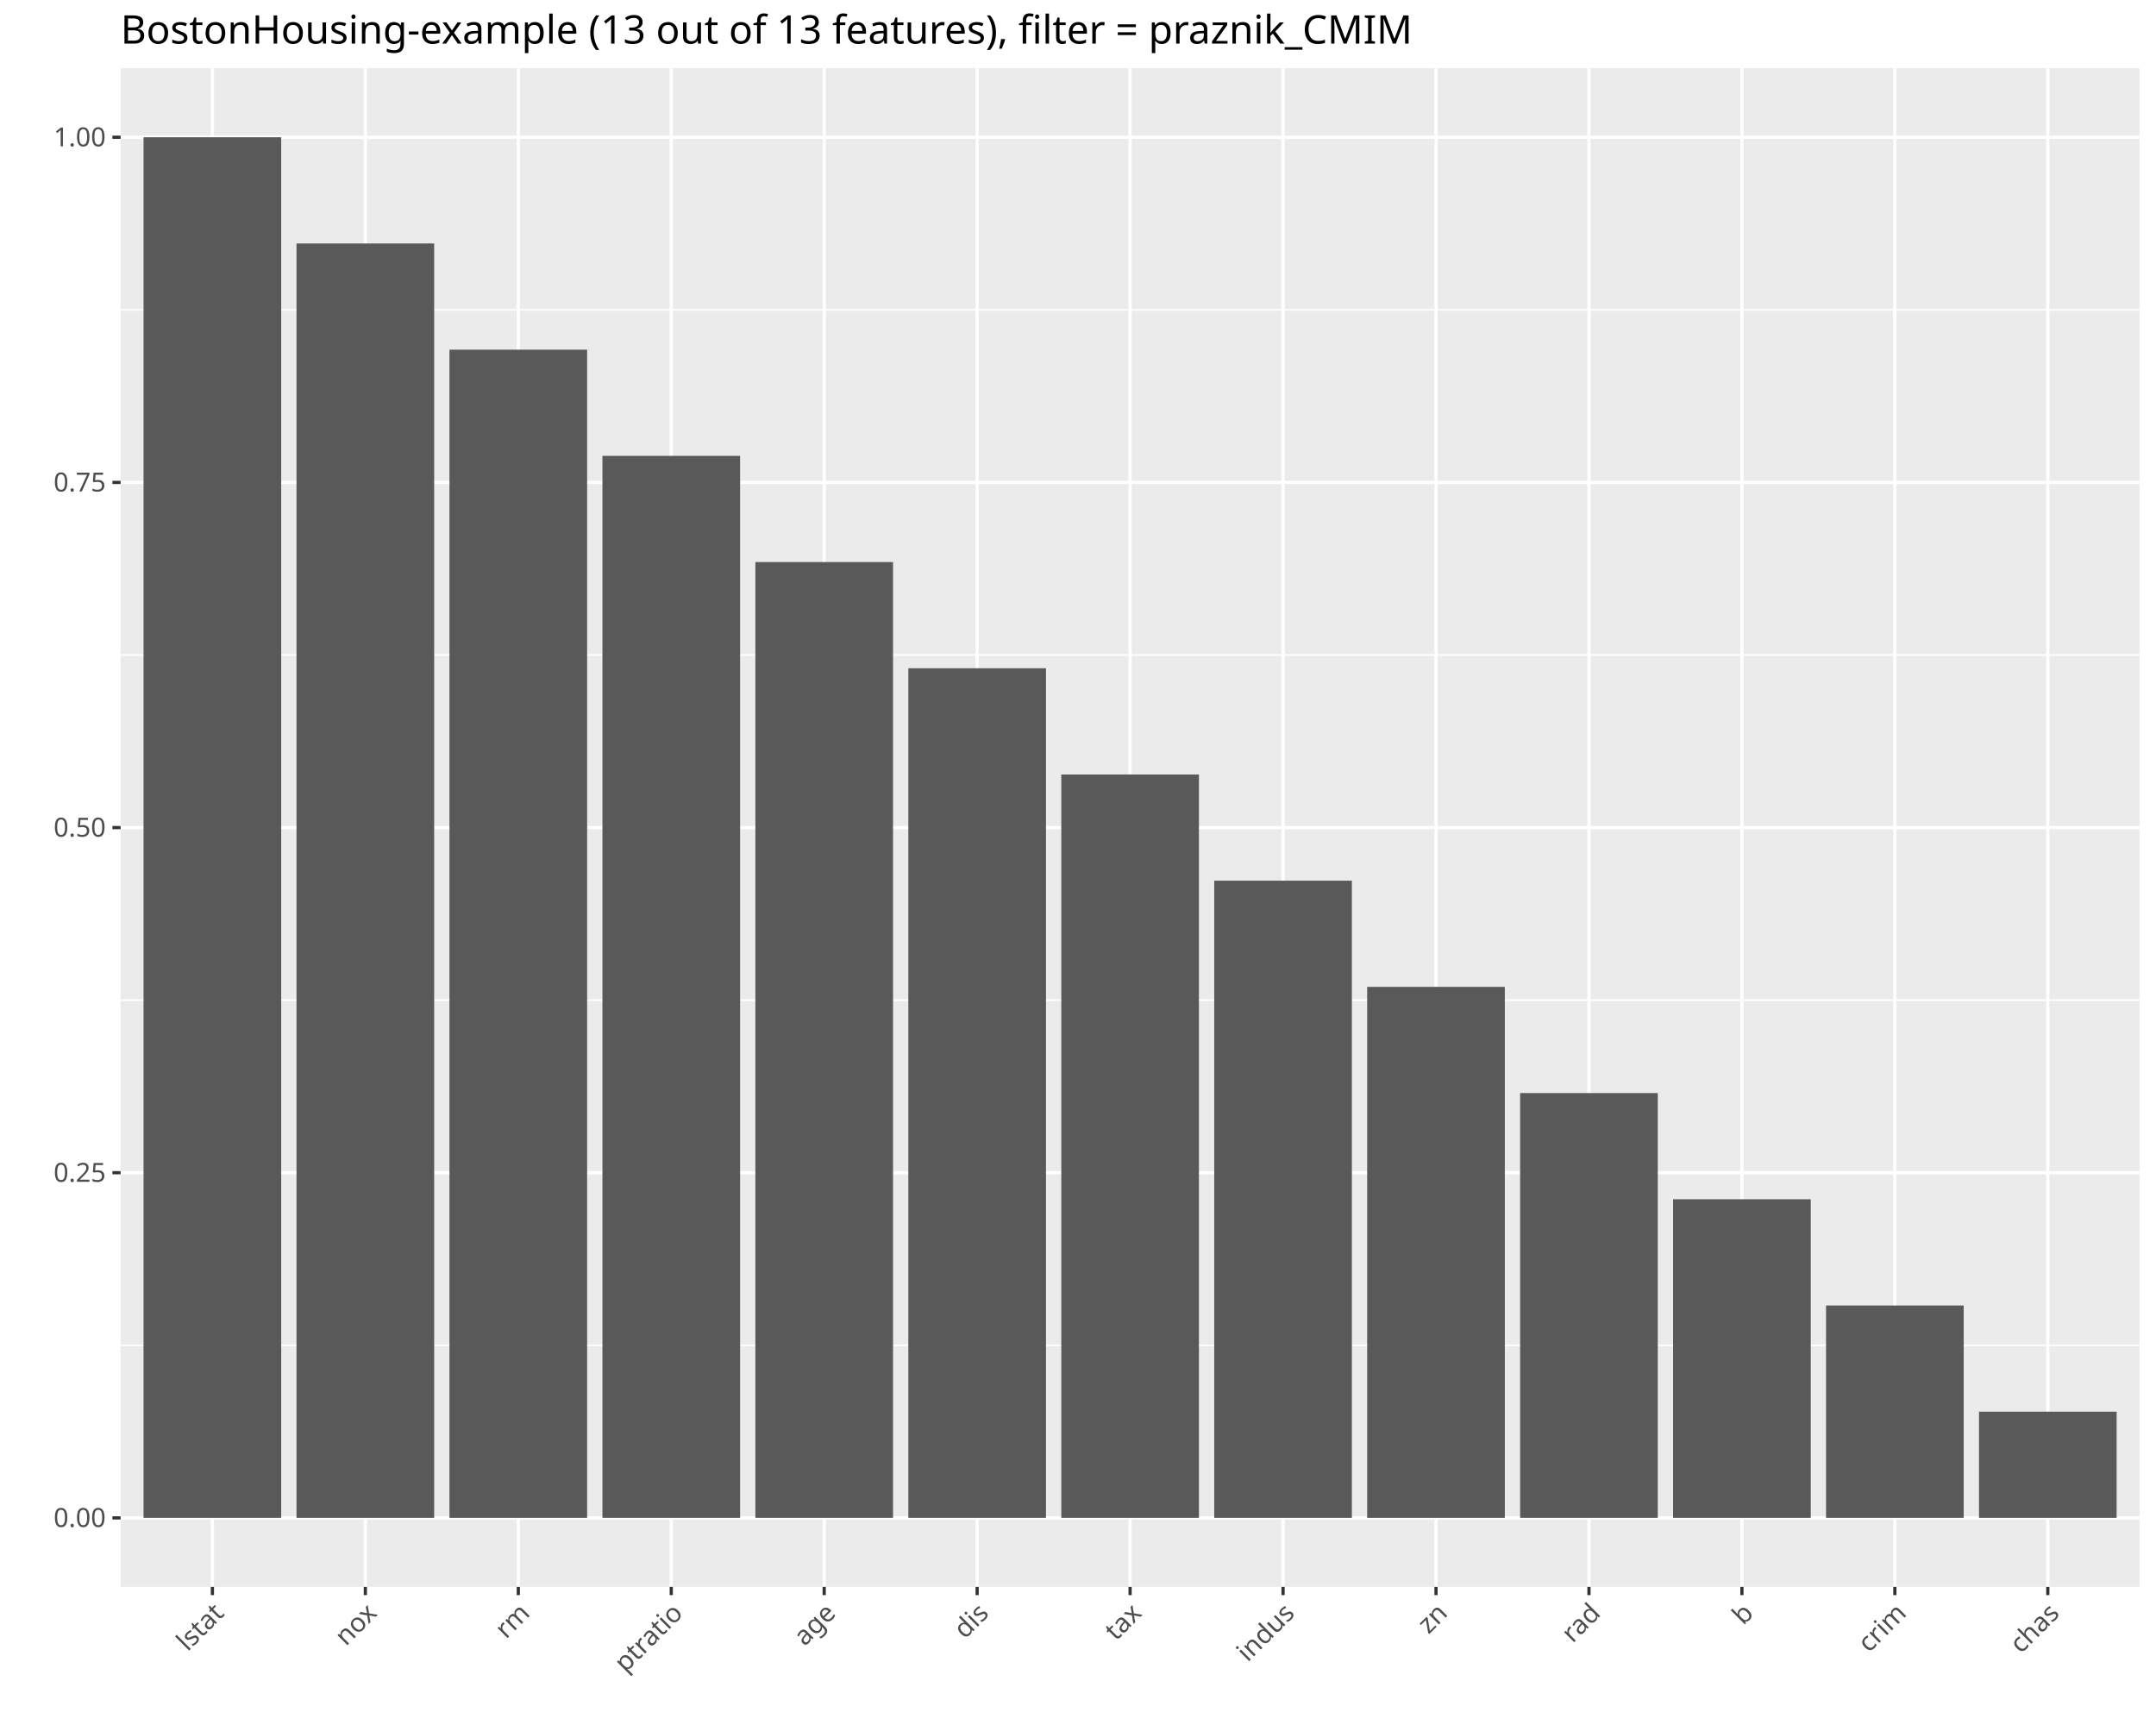
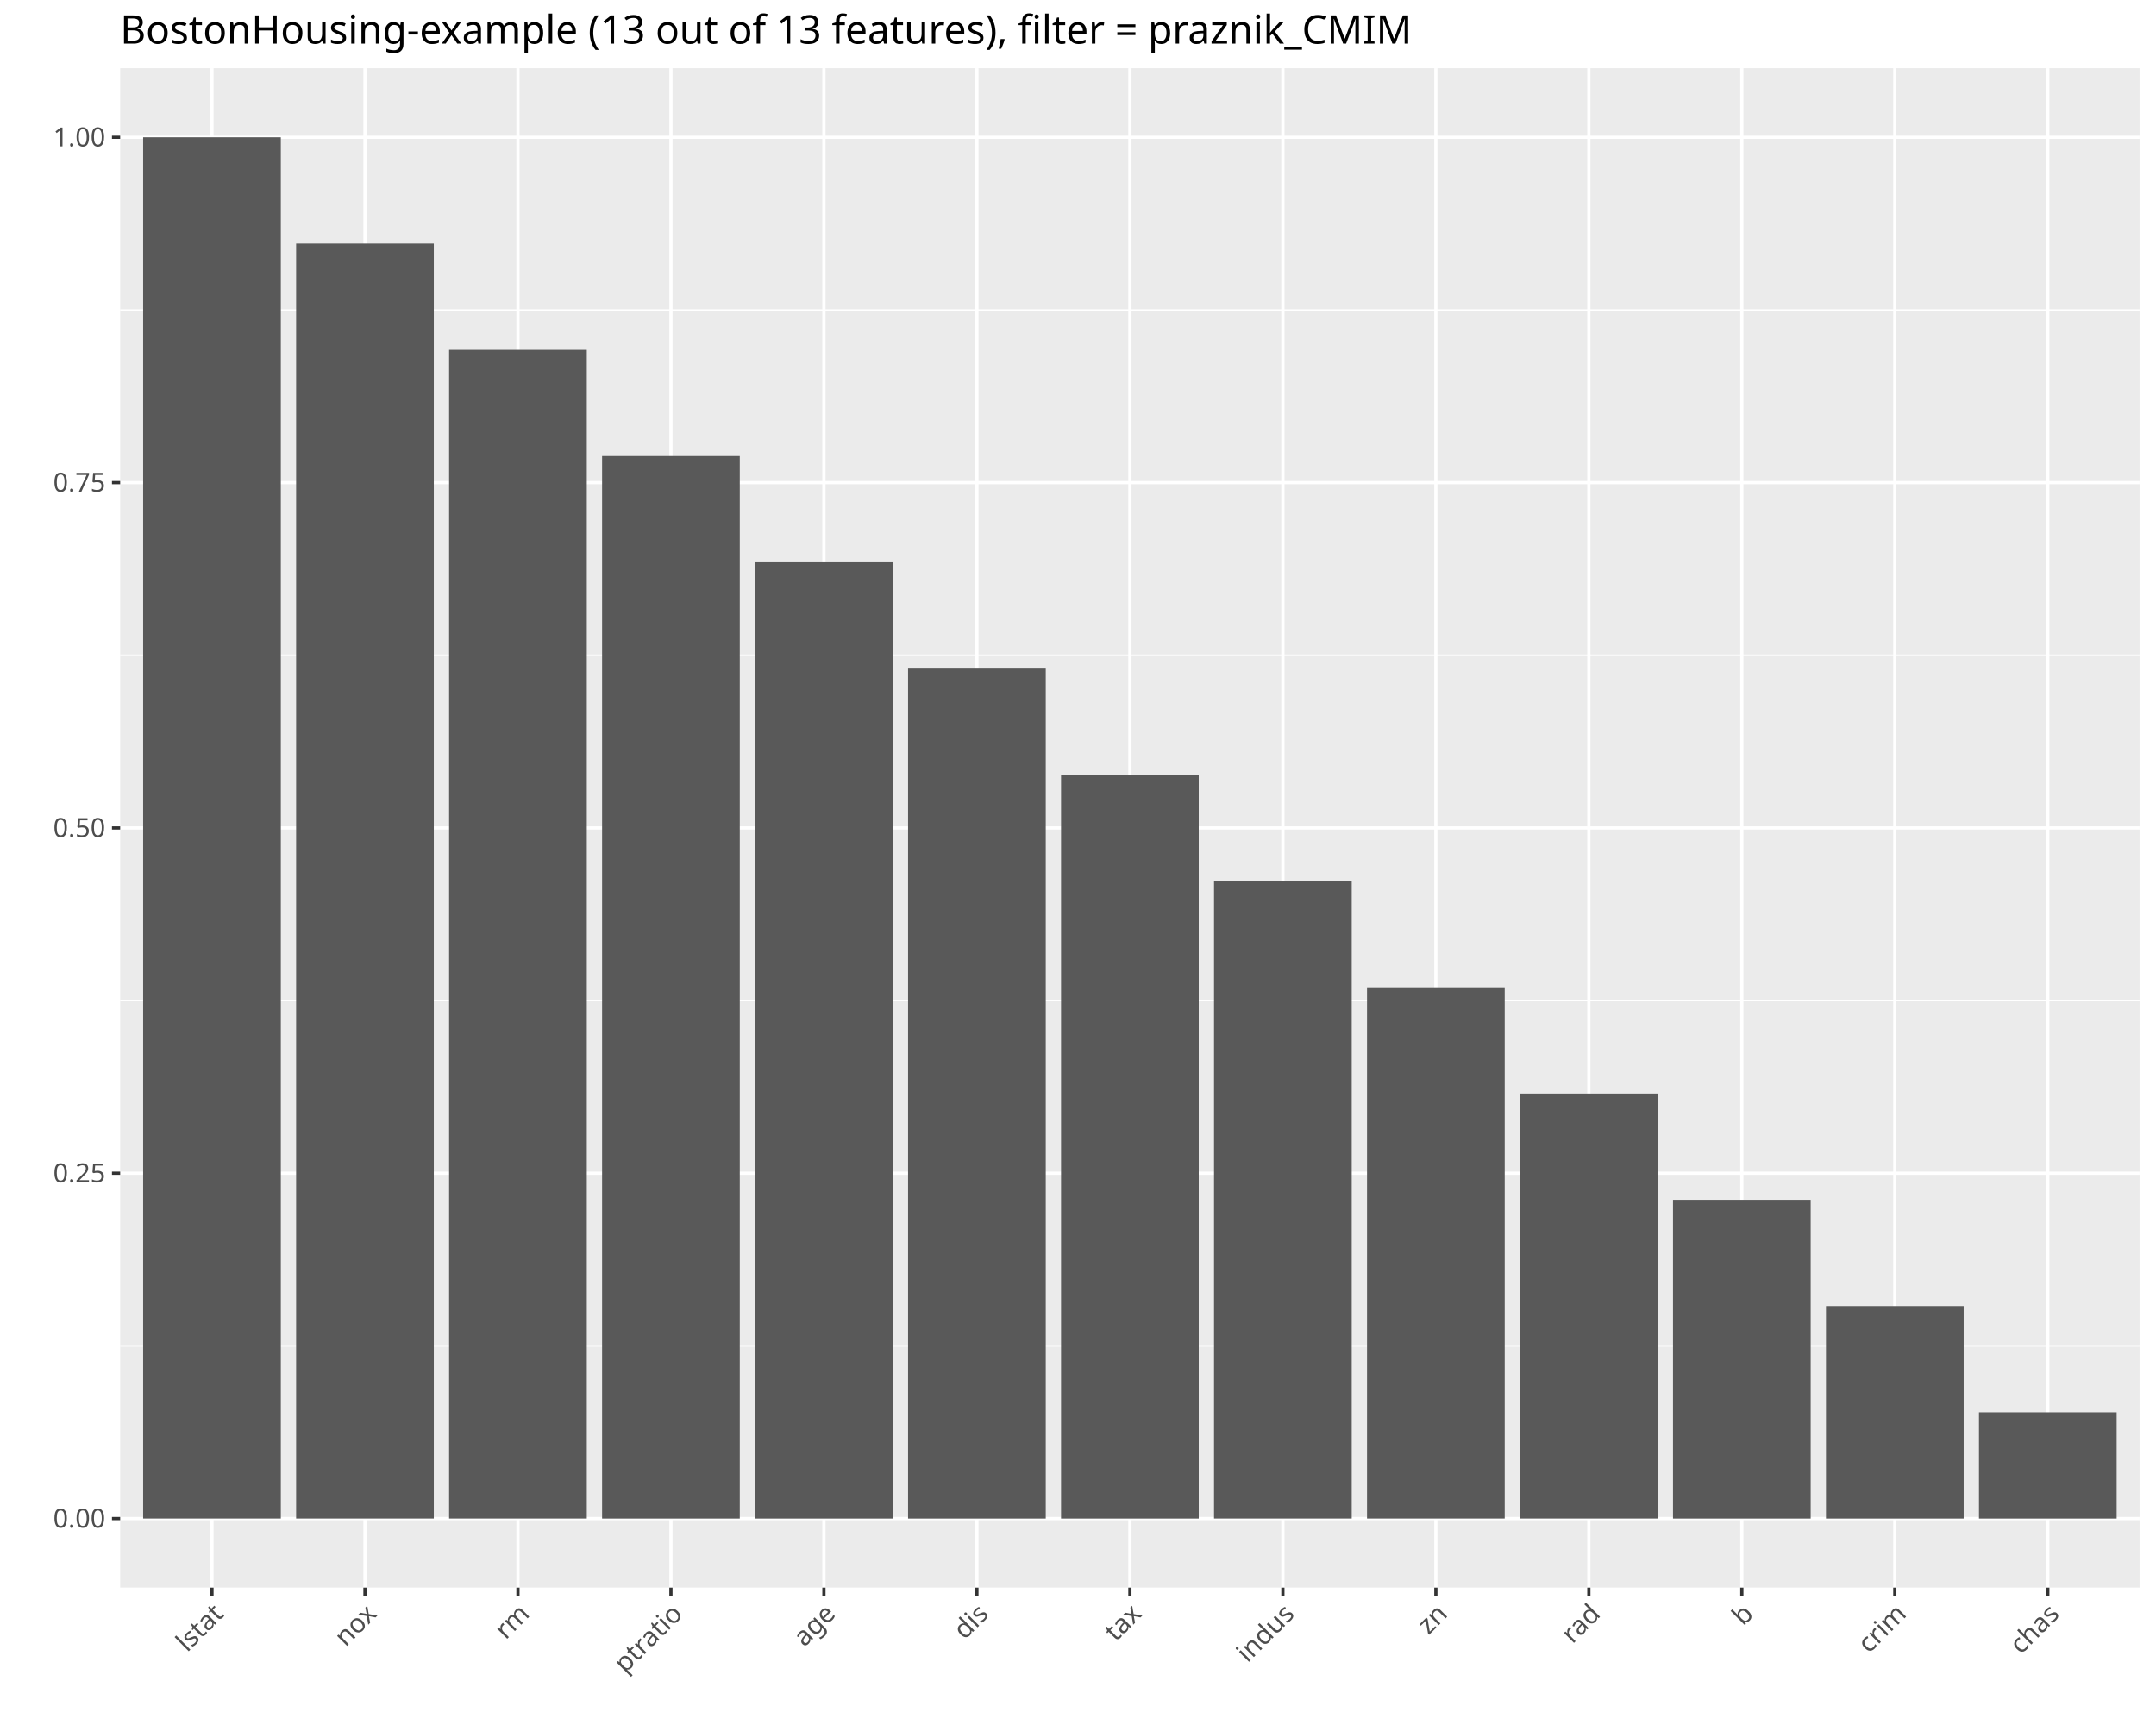
<svg xmlns="http://www.w3.org/2000/svg" class="svglite" data-engine-version="2.0" width="720.00pt" height="576.00pt" viewBox="0 0 720.00 576.00">
  <defs>
    <style type="text/css">
    .svglite line, .svglite polyline, .svglite polygon, .svglite path, .svglite rect, .svglite circle {
      fill: none;
      stroke: #000000;
      stroke-linecap: round;
      stroke-linejoin: round;
      stroke-miterlimit: 10.00;
    }
  </style>
  </defs>
  <rect width="100%" height="100%" style="stroke: none; fill: #FFFFFF;" />
  <defs>
    <clipPath id="cpMC4wMHw3MjAuMDB8MC4wMHw1NzYuMDA=">
      <rect x="0.00" y="0.00" width="720.00" height="576.00" />
    </clipPath>
  </defs>
  <g clip-path="url(#cpMC4wMHw3MjAuMDB8MC4wMHw1NzYuMDA=)">
    <rect x="0.00" y="0.00" width="720.00" height="576.00" style="stroke-width: 1.07; stroke: #FFFFFF; fill: #FFFFFF;" />
  </g>
  <defs>
-     <clipPath id="cpNDAuMjh8NzE0LjUyfDIyLjc4fDUyOS44OQ==">
-       <rect x="40.28" y="22.78" width="674.24" height="507.11" />
+     <clipPath id="cpNDAuMTN8NzE0LjUyfDIyLjc4fDUzMC4xMw==">
+       <rect x="40.13" y="22.78" width="674.39" height="507.34" />
    </clipPath>
  </defs>
-   <g clip-path="url(#cpNDAuMjh8NzE0LjUyfDIyLjc4fDUyOS44OQ==)">
-     <rect x="40.28" y="22.78" width="674.24" height="507.11" style="stroke-width: 1.07; stroke: none; fill: #EBEBEB;" />
-     <polyline points="40.28,449.21 714.52,449.21 " style="stroke-width: 0.53; stroke: #FFFFFF; stroke-linecap: butt;" />
-     <polyline points="40.28,333.96 714.52,333.96 " style="stroke-width: 0.53; stroke: #FFFFFF; stroke-linecap: butt;" />
-     <polyline points="40.28,218.71 714.52,218.71 " style="stroke-width: 0.53; stroke: #FFFFFF; stroke-linecap: butt;" />
-     <polyline points="40.28,103.46 714.52,103.46 " style="stroke-width: 0.53; stroke: #FFFFFF; stroke-linecap: butt;" />
-     <polyline points="40.28,506.84 714.52,506.84 " style="stroke-width: 1.07; stroke: #FFFFFF; stroke-linecap: butt;" />
-     <polyline points="40.28,391.59 714.52,391.59 " style="stroke-width: 1.07; stroke: #FFFFFF; stroke-linecap: butt;" />
-     <polyline points="40.28,276.34 714.52,276.34 " style="stroke-width: 1.07; stroke: #FFFFFF; stroke-linecap: butt;" />
-     <polyline points="40.28,161.09 714.52,161.09 " style="stroke-width: 1.07; stroke: #FFFFFF; stroke-linecap: butt;" />
-     <polyline points="40.28,45.83 714.52,45.83 " style="stroke-width: 1.07; stroke: #FFFFFF; stroke-linecap: butt;" />
-     <polyline points="70.93,529.89 70.93,22.78 " style="stroke-width: 1.07; stroke: #FFFFFF; stroke-linecap: butt;" />
-     <polyline points="122.01,529.89 122.01,22.78 " style="stroke-width: 1.07; stroke: #FFFFFF; stroke-linecap: butt;" />
-     <polyline points="173.09,529.89 173.09,22.78 " style="stroke-width: 1.07; stroke: #FFFFFF; stroke-linecap: butt;" />
-     <polyline points="224.17,529.89 224.17,22.78 " style="stroke-width: 1.07; stroke: #FFFFFF; stroke-linecap: butt;" />
-     <polyline points="275.24,529.89 275.24,22.78 " style="stroke-width: 1.07; stroke: #FFFFFF; stroke-linecap: butt;" />
-     <polyline points="326.32,529.89 326.32,22.78 " style="stroke-width: 1.07; stroke: #FFFFFF; stroke-linecap: butt;" />
-     <polyline points="377.40,529.89 377.40,22.78 " style="stroke-width: 1.07; stroke: #FFFFFF; stroke-linecap: butt;" />
-     <polyline points="428.48,529.89 428.48,22.78 " style="stroke-width: 1.07; stroke: #FFFFFF; stroke-linecap: butt;" />
-     <polyline points="479.56,529.89 479.56,22.78 " style="stroke-width: 1.07; stroke: #FFFFFF; stroke-linecap: butt;" />
-     <polyline points="530.64,529.89 530.64,22.78 " style="stroke-width: 1.07; stroke: #FFFFFF; stroke-linecap: butt;" />
-     <polyline points="581.72,529.89 581.72,22.78 " style="stroke-width: 1.07; stroke: #FFFFFF; stroke-linecap: butt;" />
-     <polyline points="632.79,529.89 632.79,22.78 " style="stroke-width: 1.07; stroke: #FFFFFF; stroke-linecap: butt;" />
-     <polyline points="683.87,529.89 683.87,22.78 " style="stroke-width: 1.07; stroke: #FFFFFF; stroke-linecap: butt;" />
-     <rect x="47.94" y="45.83" width="45.97" height="461.01" style="stroke-width: 1.07; stroke: none; stroke-linecap: square; stroke-linejoin: miter; fill: #595959;" />
-     <rect x="99.02" y="81.30" width="45.97" height="425.54" style="stroke-width: 1.07; stroke: none; stroke-linecap: square; stroke-linejoin: miter; fill: #595959;" />
-     <rect x="150.10" y="116.76" width="45.97" height="390.08" style="stroke-width: 1.07; stroke: none; stroke-linecap: square; stroke-linejoin: miter; fill: #595959;" />
-     <rect x="201.18" y="152.22" width="45.97" height="354.62" style="stroke-width: 1.07; stroke: none; stroke-linecap: square; stroke-linejoin: miter; fill: #595959;" />
-     <rect x="252.26" y="187.68" width="45.97" height="319.16" style="stroke-width: 1.07; stroke: none; stroke-linecap: square; stroke-linejoin: miter; fill: #595959;" />
-     <rect x="303.34" y="223.14" width="45.97" height="283.70" style="stroke-width: 1.07; stroke: none; stroke-linecap: square; stroke-linejoin: miter; fill: #595959;" />
-     <rect x="354.42" y="258.61" width="45.97" height="248.23" style="stroke-width: 1.07; stroke: none; stroke-linecap: square; stroke-linejoin: miter; fill: #595959;" />
-     <rect x="405.49" y="294.07" width="45.97" height="212.77" style="stroke-width: 1.07; stroke: none; stroke-linecap: square; stroke-linejoin: miter; fill: #595959;" />
-     <rect x="456.57" y="329.53" width="45.97" height="177.31" style="stroke-width: 1.07; stroke: none; stroke-linecap: square; stroke-linejoin: miter; fill: #595959;" />
-     <rect x="507.65" y="364.99" width="45.97" height="141.85" style="stroke-width: 1.07; stroke: none; stroke-linecap: square; stroke-linejoin: miter; fill: #595959;" />
-     <rect x="558.73" y="400.45" width="45.97" height="106.39" style="stroke-width: 1.07; stroke: none; stroke-linecap: square; stroke-linejoin: miter; fill: #595959;" />
-     <rect x="609.81" y="435.92" width="45.97" height="70.92" style="stroke-width: 1.07; stroke: none; stroke-linecap: square; stroke-linejoin: miter; fill: #595959;" />
-     <rect x="660.89" y="471.38" width="45.97" height="35.46" style="stroke-width: 1.07; stroke: none; stroke-linecap: square; stroke-linejoin: miter; fill: #595959;" />
+   <g clip-path="url(#cpNDAuMTN8NzE0LjUyfDIyLjc4fDUzMC4xMw==)">
+     <rect x="40.13" y="22.78" width="674.39" height="507.34" style="stroke-width: 1.07; stroke: none; fill: #EBEBEB;" />
+     <polyline points="40.13,449.41 714.52,449.41 " style="stroke-width: 0.53; stroke: #FFFFFF; stroke-linecap: butt;" />
+     <polyline points="40.13,334.11 714.52,334.11 " style="stroke-width: 0.53; stroke: #FFFFFF; stroke-linecap: butt;" />
+     <polyline points="40.13,218.80 714.52,218.80 " style="stroke-width: 0.53; stroke: #FFFFFF; stroke-linecap: butt;" />
+     <polyline points="40.13,103.50 714.52,103.50 " style="stroke-width: 0.53; stroke: #FFFFFF; stroke-linecap: butt;" />
+     <polyline points="40.13,507.07 714.52,507.07 " style="stroke-width: 1.07; stroke: #FFFFFF; stroke-linecap: butt;" />
+     <polyline points="40.13,391.76 714.52,391.76 " style="stroke-width: 1.07; stroke: #FFFFFF; stroke-linecap: butt;" />
+     <polyline points="40.13,276.46 714.52,276.46 " style="stroke-width: 1.07; stroke: #FFFFFF; stroke-linecap: butt;" />
+     <polyline points="40.13,161.15 714.52,161.15 " style="stroke-width: 1.07; stroke: #FFFFFF; stroke-linecap: butt;" />
+     <polyline points="40.13,45.84 714.52,45.84 " style="stroke-width: 1.07; stroke: #FFFFFF; stroke-linecap: butt;" />
+     <polyline points="70.79,530.13 70.79,22.78 " style="stroke-width: 1.07; stroke: #FFFFFF; stroke-linecap: butt;" />
+     <polyline points="121.88,530.13 121.88,22.78 " style="stroke-width: 1.07; stroke: #FFFFFF; stroke-linecap: butt;" />
+     <polyline points="172.97,530.13 172.97,22.78 " style="stroke-width: 1.07; stroke: #FFFFFF; stroke-linecap: butt;" />
+     <polyline points="224.06,530.13 224.06,22.78 " style="stroke-width: 1.07; stroke: #FFFFFF; stroke-linecap: butt;" />
+     <polyline points="275.15,530.13 275.15,22.78 " style="stroke-width: 1.07; stroke: #FFFFFF; stroke-linecap: butt;" />
+     <polyline points="326.24,530.13 326.24,22.78 " style="stroke-width: 1.07; stroke: #FFFFFF; stroke-linecap: butt;" />
+     <polyline points="377.33,530.13 377.33,22.78 " style="stroke-width: 1.07; stroke: #FFFFFF; stroke-linecap: butt;" />
+     <polyline points="428.42,530.13 428.42,22.78 " style="stroke-width: 1.07; stroke: #FFFFFF; stroke-linecap: butt;" />
+     <polyline points="479.51,530.13 479.51,22.78 " style="stroke-width: 1.07; stroke: #FFFFFF; stroke-linecap: butt;" />
+     <polyline points="530.60,530.13 530.60,22.78 " style="stroke-width: 1.07; stroke: #FFFFFF; stroke-linecap: butt;" />
+     <polyline points="581.69,530.13 581.69,22.78 " style="stroke-width: 1.07; stroke: #FFFFFF; stroke-linecap: butt;" />
+     <polyline points="632.78,530.13 632.78,22.78 " style="stroke-width: 1.07; stroke: #FFFFFF; stroke-linecap: butt;" />
+     <polyline points="683.87,530.13 683.87,22.78 " style="stroke-width: 1.07; stroke: #FFFFFF; stroke-linecap: butt;" />
+     <rect x="47.80" y="45.84" width="45.98" height="461.22" style="stroke-width: 1.07; stroke: none; stroke-linecap: square; stroke-linejoin: miter; fill: #595959;" />
+     <rect x="98.89" y="81.32" width="45.98" height="425.74" style="stroke-width: 1.07; stroke: none; stroke-linecap: square; stroke-linejoin: miter; fill: #595959;" />
+     <rect x="149.98" y="116.80" width="45.98" height="390.26" style="stroke-width: 1.07; stroke: none; stroke-linecap: square; stroke-linejoin: miter; fill: #595959;" />
+     <rect x="201.07" y="152.28" width="45.98" height="354.79" style="stroke-width: 1.07; stroke: none; stroke-linecap: square; stroke-linejoin: miter; fill: #595959;" />
+     <rect x="252.16" y="187.76" width="45.98" height="319.31" style="stroke-width: 1.07; stroke: none; stroke-linecap: square; stroke-linejoin: miter; fill: #595959;" />
+     <rect x="303.25" y="223.24" width="45.98" height="283.83" style="stroke-width: 1.07; stroke: none; stroke-linecap: square; stroke-linejoin: miter; fill: #595959;" />
+     <rect x="354.34" y="258.72" width="45.98" height="248.35" style="stroke-width: 1.07; stroke: none; stroke-linecap: square; stroke-linejoin: miter; fill: #595959;" />
+     <rect x="405.43" y="294.19" width="45.98" height="212.87" style="stroke-width: 1.07; stroke: none; stroke-linecap: square; stroke-linejoin: miter; fill: #595959;" />
+     <rect x="456.52" y="329.67" width="45.98" height="177.39" style="stroke-width: 1.07; stroke: none; stroke-linecap: square; stroke-linejoin: miter; fill: #595959;" />
+     <rect x="507.61" y="365.15" width="45.98" height="141.91" style="stroke-width: 1.07; stroke: none; stroke-linecap: square; stroke-linejoin: miter; fill: #595959;" />
+     <rect x="558.70" y="400.63" width="45.98" height="106.44" style="stroke-width: 1.07; stroke: none; stroke-linecap: square; stroke-linejoin: miter; fill: #595959;" />
+     <rect x="609.79" y="436.11" width="45.98" height="70.96" style="stroke-width: 1.07; stroke: none; stroke-linecap: square; stroke-linejoin: miter; fill: #595959;" />
+     <rect x="660.88" y="471.59" width="45.98" height="35.48" style="stroke-width: 1.07; stroke: none; stroke-linecap: square; stroke-linejoin: miter; fill: #595959;" />
  </g>
  <g clip-path="url(#cpMC4wMHw3MjAuMDB8MC4wMHw1NzYuMDA=)">
-     <text x="35.35" y="509.87" text-anchor="end" style="font-size: 8.80px; fill: #4D4D4D; font-family: sans;" textLength="17.13px" lengthAdjust="spacingAndGlyphs">0.00</text>
-     <text x="35.35" y="394.62" text-anchor="end" style="font-size: 8.80px; fill: #4D4D4D; font-family: sans;" textLength="17.13px" lengthAdjust="spacingAndGlyphs">0.25</text>
-     <text x="35.35" y="279.36" text-anchor="end" style="font-size: 8.80px; fill: #4D4D4D; font-family: sans;" textLength="17.13px" lengthAdjust="spacingAndGlyphs">0.50</text>
-     <text x="35.35" y="164.11" text-anchor="end" style="font-size: 8.80px; fill: #4D4D4D; font-family: sans;" textLength="17.13px" lengthAdjust="spacingAndGlyphs">0.75</text>
-     <text x="35.35" y="48.86" text-anchor="end" style="font-size: 8.80px; fill: #4D4D4D; font-family: sans;" textLength="17.13px" lengthAdjust="spacingAndGlyphs">1.00</text>
-     <polyline points="37.54,506.84 40.28,506.84 " style="stroke-width: 1.07; stroke: #333333; stroke-linecap: butt;" />
-     <polyline points="37.54,391.59 40.28,391.59 " style="stroke-width: 1.07; stroke: #333333; stroke-linecap: butt;" />
-     <polyline points="37.54,276.34 40.28,276.34 " style="stroke-width: 1.07; stroke: #333333; stroke-linecap: butt;" />
-     <polyline points="37.54,161.09 40.28,161.09 " style="stroke-width: 1.07; stroke: #333333; stroke-linecap: butt;" />
-     <polyline points="37.54,45.83 40.28,45.83 " style="stroke-width: 1.07; stroke: #333333; stroke-linecap: butt;" />
-     <polyline points="70.93,532.63 70.93,529.89 " style="stroke-width: 1.07; stroke: #333333; stroke-linecap: butt;" />
-     <polyline points="122.01,532.63 122.01,529.89 " style="stroke-width: 1.07; stroke: #333333; stroke-linecap: butt;" />
-     <polyline points="173.09,532.63 173.09,529.89 " style="stroke-width: 1.07; stroke: #333333; stroke-linecap: butt;" />
-     <polyline points="224.17,532.63 224.17,529.89 " style="stroke-width: 1.07; stroke: #333333; stroke-linecap: butt;" />
-     <polyline points="275.24,532.63 275.24,529.89 " style="stroke-width: 1.07; stroke: #333333; stroke-linecap: butt;" />
-     <polyline points="326.32,532.63 326.32,529.89 " style="stroke-width: 1.07; stroke: #333333; stroke-linecap: butt;" />
-     <polyline points="377.40,532.63 377.40,529.89 " style="stroke-width: 1.07; stroke: #333333; stroke-linecap: butt;" />
-     <polyline points="428.48,532.63 428.48,529.89 " style="stroke-width: 1.07; stroke: #333333; stroke-linecap: butt;" />
-     <polyline points="479.56,532.63 479.56,529.89 " style="stroke-width: 1.07; stroke: #333333; stroke-linecap: butt;" />
-     <polyline points="530.64,532.63 530.64,529.89 " style="stroke-width: 1.07; stroke: #333333; stroke-linecap: butt;" />
-     <polyline points="581.72,532.63 581.72,529.89 " style="stroke-width: 1.07; stroke: #333333; stroke-linecap: butt;" />
-     <polyline points="632.79,532.63 632.79,529.89 " style="stroke-width: 1.07; stroke: #333333; stroke-linecap: butt;" />
-     <polyline points="683.87,532.63 683.87,529.89 " style="stroke-width: 1.07; stroke: #333333; stroke-linecap: butt;" />
-     <text transform="translate(75.21,539.10) rotate(-45)" text-anchor="end" style="font-size: 8.80px; fill: #4D4D4D; font-family: sans;" textLength="16.14px" lengthAdjust="spacingAndGlyphs">lstat</text>
-     <text transform="translate(126.29,539.10) rotate(-45)" text-anchor="end" style="font-size: 8.80px; fill: #4D4D4D; font-family: sans;" textLength="14.19px" lengthAdjust="spacingAndGlyphs">nox</text>
-     <text transform="translate(177.37,539.10) rotate(-45)" text-anchor="end" style="font-size: 8.80px; fill: #4D4D4D; font-family: sans;" textLength="10.26px" lengthAdjust="spacingAndGlyphs">rm</text>
-     <text transform="translate(228.45,539.10) rotate(-45)" text-anchor="end" style="font-size: 8.80px; fill: #4D4D4D; font-family: sans;" textLength="24.46px" lengthAdjust="spacingAndGlyphs">ptratio</text>
-     <text transform="translate(279.53,539.10) rotate(-45)" text-anchor="end" style="font-size: 8.80px; fill: #4D4D4D; font-family: sans;" textLength="14.68px" lengthAdjust="spacingAndGlyphs">age</text>
-     <text transform="translate(330.61,539.10) rotate(-45)" text-anchor="end" style="font-size: 8.80px; fill: #4D4D4D; font-family: sans;" textLength="11.25px" lengthAdjust="spacingAndGlyphs">dis</text>
-     <text transform="translate(381.68,539.10) rotate(-45)" text-anchor="end" style="font-size: 8.80px; fill: #4D4D4D; font-family: sans;" textLength="11.74px" lengthAdjust="spacingAndGlyphs">tax</text>
-     <text transform="translate(432.76,539.10) rotate(-45)" text-anchor="end" style="font-size: 8.80px; fill: #4D4D4D; font-family: sans;" textLength="21.04px" lengthAdjust="spacingAndGlyphs">indus</text>
-     <text transform="translate(483.84,539.10) rotate(-45)" text-anchor="end" style="font-size: 8.80px; fill: #4D4D4D; font-family: sans;" textLength="9.30px" lengthAdjust="spacingAndGlyphs">zn</text>
-     <text transform="translate(534.92,539.10) rotate(-45)" text-anchor="end" style="font-size: 8.80px; fill: #4D4D4D; font-family: sans;" textLength="12.72px" lengthAdjust="spacingAndGlyphs">rad</text>
-     <text transform="translate(586.00,539.10) rotate(-45)" text-anchor="end" style="font-size: 8.80px; fill: #4D4D4D; font-family: sans;" textLength="4.89px" lengthAdjust="spacingAndGlyphs">b</text>
-     <text transform="translate(637.08,539.10) rotate(-45)" text-anchor="end" style="font-size: 8.80px; fill: #4D4D4D; font-family: sans;" textLength="16.62px" lengthAdjust="spacingAndGlyphs">crim</text>
-     <text transform="translate(688.16,539.10) rotate(-45)" text-anchor="end" style="font-size: 8.80px; fill: #4D4D4D; font-family: sans;" textLength="18.60px" lengthAdjust="spacingAndGlyphs">chas</text>
-     <text x="40.28" y="14.56" style="font-size: 13.20px; font-family: sans;" textLength="409.82px" lengthAdjust="spacingAndGlyphs">BostonHousing-example (13 out of 13 features), filter = praznik_CMIM</text>
+     <text x="35.20" y="510.09" text-anchor="end" style="font-size: 8.80px; fill: #4D4D4D; font-family: sans;" textLength="17.13px" lengthAdjust="spacingAndGlyphs">0.00</text>
+     <text x="35.20" y="394.79" text-anchor="end" style="font-size: 8.80px; fill: #4D4D4D; font-family: sans;" textLength="17.13px" lengthAdjust="spacingAndGlyphs">0.25</text>
+     <text x="35.20" y="279.48" text-anchor="end" style="font-size: 8.80px; fill: #4D4D4D; font-family: sans;" textLength="17.13px" lengthAdjust="spacingAndGlyphs">0.50</text>
+     <text x="35.20" y="164.18" text-anchor="end" style="font-size: 8.80px; fill: #4D4D4D; font-family: sans;" textLength="17.13px" lengthAdjust="spacingAndGlyphs">0.75</text>
+     <text x="35.20" y="48.87" text-anchor="end" style="font-size: 8.80px; fill: #4D4D4D; font-family: sans;" textLength="17.13px" lengthAdjust="spacingAndGlyphs">1.00</text>
+     <polyline points="37.39,507.07 40.13,507.07 " style="stroke-width: 1.07; stroke: #333333; stroke-linecap: butt;" />
+     <polyline points="37.39,391.76 40.13,391.76 " style="stroke-width: 1.07; stroke: #333333; stroke-linecap: butt;" />
+     <polyline points="37.39,276.46 40.13,276.46 " style="stroke-width: 1.07; stroke: #333333; stroke-linecap: butt;" />
+     <polyline points="37.39,161.15 40.13,161.15 " style="stroke-width: 1.07; stroke: #333333; stroke-linecap: butt;" />
+     <polyline points="37.39,45.84 40.13,45.84 " style="stroke-width: 1.07; stroke: #333333; stroke-linecap: butt;" />
+     <polyline points="70.79,532.87 70.79,530.13 " style="stroke-width: 1.07; stroke: #333333; stroke-linecap: butt;" />
+     <polyline points="121.88,532.87 121.88,530.13 " style="stroke-width: 1.07; stroke: #333333; stroke-linecap: butt;" />
+     <polyline points="172.97,532.87 172.97,530.13 " style="stroke-width: 1.07; stroke: #333333; stroke-linecap: butt;" />
+     <polyline points="224.06,532.87 224.06,530.13 " style="stroke-width: 1.07; stroke: #333333; stroke-linecap: butt;" />
+     <polyline points="275.15,532.87 275.15,530.13 " style="stroke-width: 1.07; stroke: #333333; stroke-linecap: butt;" />
+     <polyline points="326.24,532.87 326.24,530.13 " style="stroke-width: 1.07; stroke: #333333; stroke-linecap: butt;" />
+     <polyline points="377.33,532.87 377.33,530.13 " style="stroke-width: 1.07; stroke: #333333; stroke-linecap: butt;" />
+     <polyline points="428.42,532.87 428.42,530.13 " style="stroke-width: 1.07; stroke: #333333; stroke-linecap: butt;" />
+     <polyline points="479.51,532.87 479.51,530.13 " style="stroke-width: 1.07; stroke: #333333; stroke-linecap: butt;" />
+     <polyline points="530.60,532.87 530.60,530.13 " style="stroke-width: 1.07; stroke: #333333; stroke-linecap: butt;" />
+     <polyline points="581.69,532.87 581.69,530.13 " style="stroke-width: 1.07; stroke: #333333; stroke-linecap: butt;" />
+     <polyline points="632.78,532.87 632.78,530.13 " style="stroke-width: 1.07; stroke: #333333; stroke-linecap: butt;" />
+     <polyline points="683.87,532.87 683.87,530.13 " style="stroke-width: 1.07; stroke: #333333; stroke-linecap: butt;" />
+     <text transform="translate(75.07,539.34) rotate(-45)" text-anchor="end" style="font-size: 8.80px; fill: #4D4D4D; font-family: sans;" textLength="16.14px" lengthAdjust="spacingAndGlyphs">lstat</text>
+     <text transform="translate(126.16,539.34) rotate(-45)" text-anchor="end" style="font-size: 8.80px; fill: #4D4D4D; font-family: sans;" textLength="14.19px" lengthAdjust="spacingAndGlyphs">nox</text>
+     <text transform="translate(177.25,539.34) rotate(-45)" text-anchor="end" style="font-size: 8.80px; fill: #4D4D4D; font-family: sans;" textLength="10.26px" lengthAdjust="spacingAndGlyphs">rm</text>
+     <text transform="translate(228.34,539.34) rotate(-45)" text-anchor="end" style="font-size: 8.80px; fill: #4D4D4D; font-family: sans;" textLength="24.46px" lengthAdjust="spacingAndGlyphs">ptratio</text>
+     <text transform="translate(279.43,539.34) rotate(-45)" text-anchor="end" style="font-size: 8.80px; fill: #4D4D4D; font-family: sans;" textLength="14.68px" lengthAdjust="spacingAndGlyphs">age</text>
+     <text transform="translate(330.52,539.34) rotate(-45)" text-anchor="end" style="font-size: 8.80px; fill: #4D4D4D; font-family: sans;" textLength="11.25px" lengthAdjust="spacingAndGlyphs">dis</text>
+     <text transform="translate(381.61,539.34) rotate(-45)" text-anchor="end" style="font-size: 8.80px; fill: #4D4D4D; font-family: sans;" textLength="11.74px" lengthAdjust="spacingAndGlyphs">tax</text>
+     <text transform="translate(432.70,539.34) rotate(-45)" text-anchor="end" style="font-size: 8.80px; fill: #4D4D4D; font-family: sans;" textLength="21.04px" lengthAdjust="spacingAndGlyphs">indus</text>
+     <text transform="translate(483.79,539.34) rotate(-45)" text-anchor="end" style="font-size: 8.80px; fill: #4D4D4D; font-family: sans;" textLength="9.30px" lengthAdjust="spacingAndGlyphs">zn</text>
+     <text transform="translate(534.88,539.34) rotate(-45)" text-anchor="end" style="font-size: 8.80px; fill: #4D4D4D; font-family: sans;" textLength="12.72px" lengthAdjust="spacingAndGlyphs">rad</text>
+     <text transform="translate(585.97,539.34) rotate(-45)" text-anchor="end" style="font-size: 8.80px; fill: #4D4D4D; font-family: sans;" textLength="4.89px" lengthAdjust="spacingAndGlyphs">b</text>
+     <text transform="translate(637.06,539.34) rotate(-45)" text-anchor="end" style="font-size: 8.80px; fill: #4D4D4D; font-family: sans;" textLength="16.62px" lengthAdjust="spacingAndGlyphs">crim</text>
+     <text transform="translate(688.15,539.34) rotate(-45)" text-anchor="end" style="font-size: 8.80px; fill: #4D4D4D; font-family: sans;" textLength="18.60px" lengthAdjust="spacingAndGlyphs">chas</text>
+     <text x="40.13" y="14.56" style="font-size: 13.20px; font-family: sans;" textLength="409.82px" lengthAdjust="spacingAndGlyphs">BostonHousing-example (13 out of 13 features), filter = praznik_CMIM</text>
  </g>
</svg>
